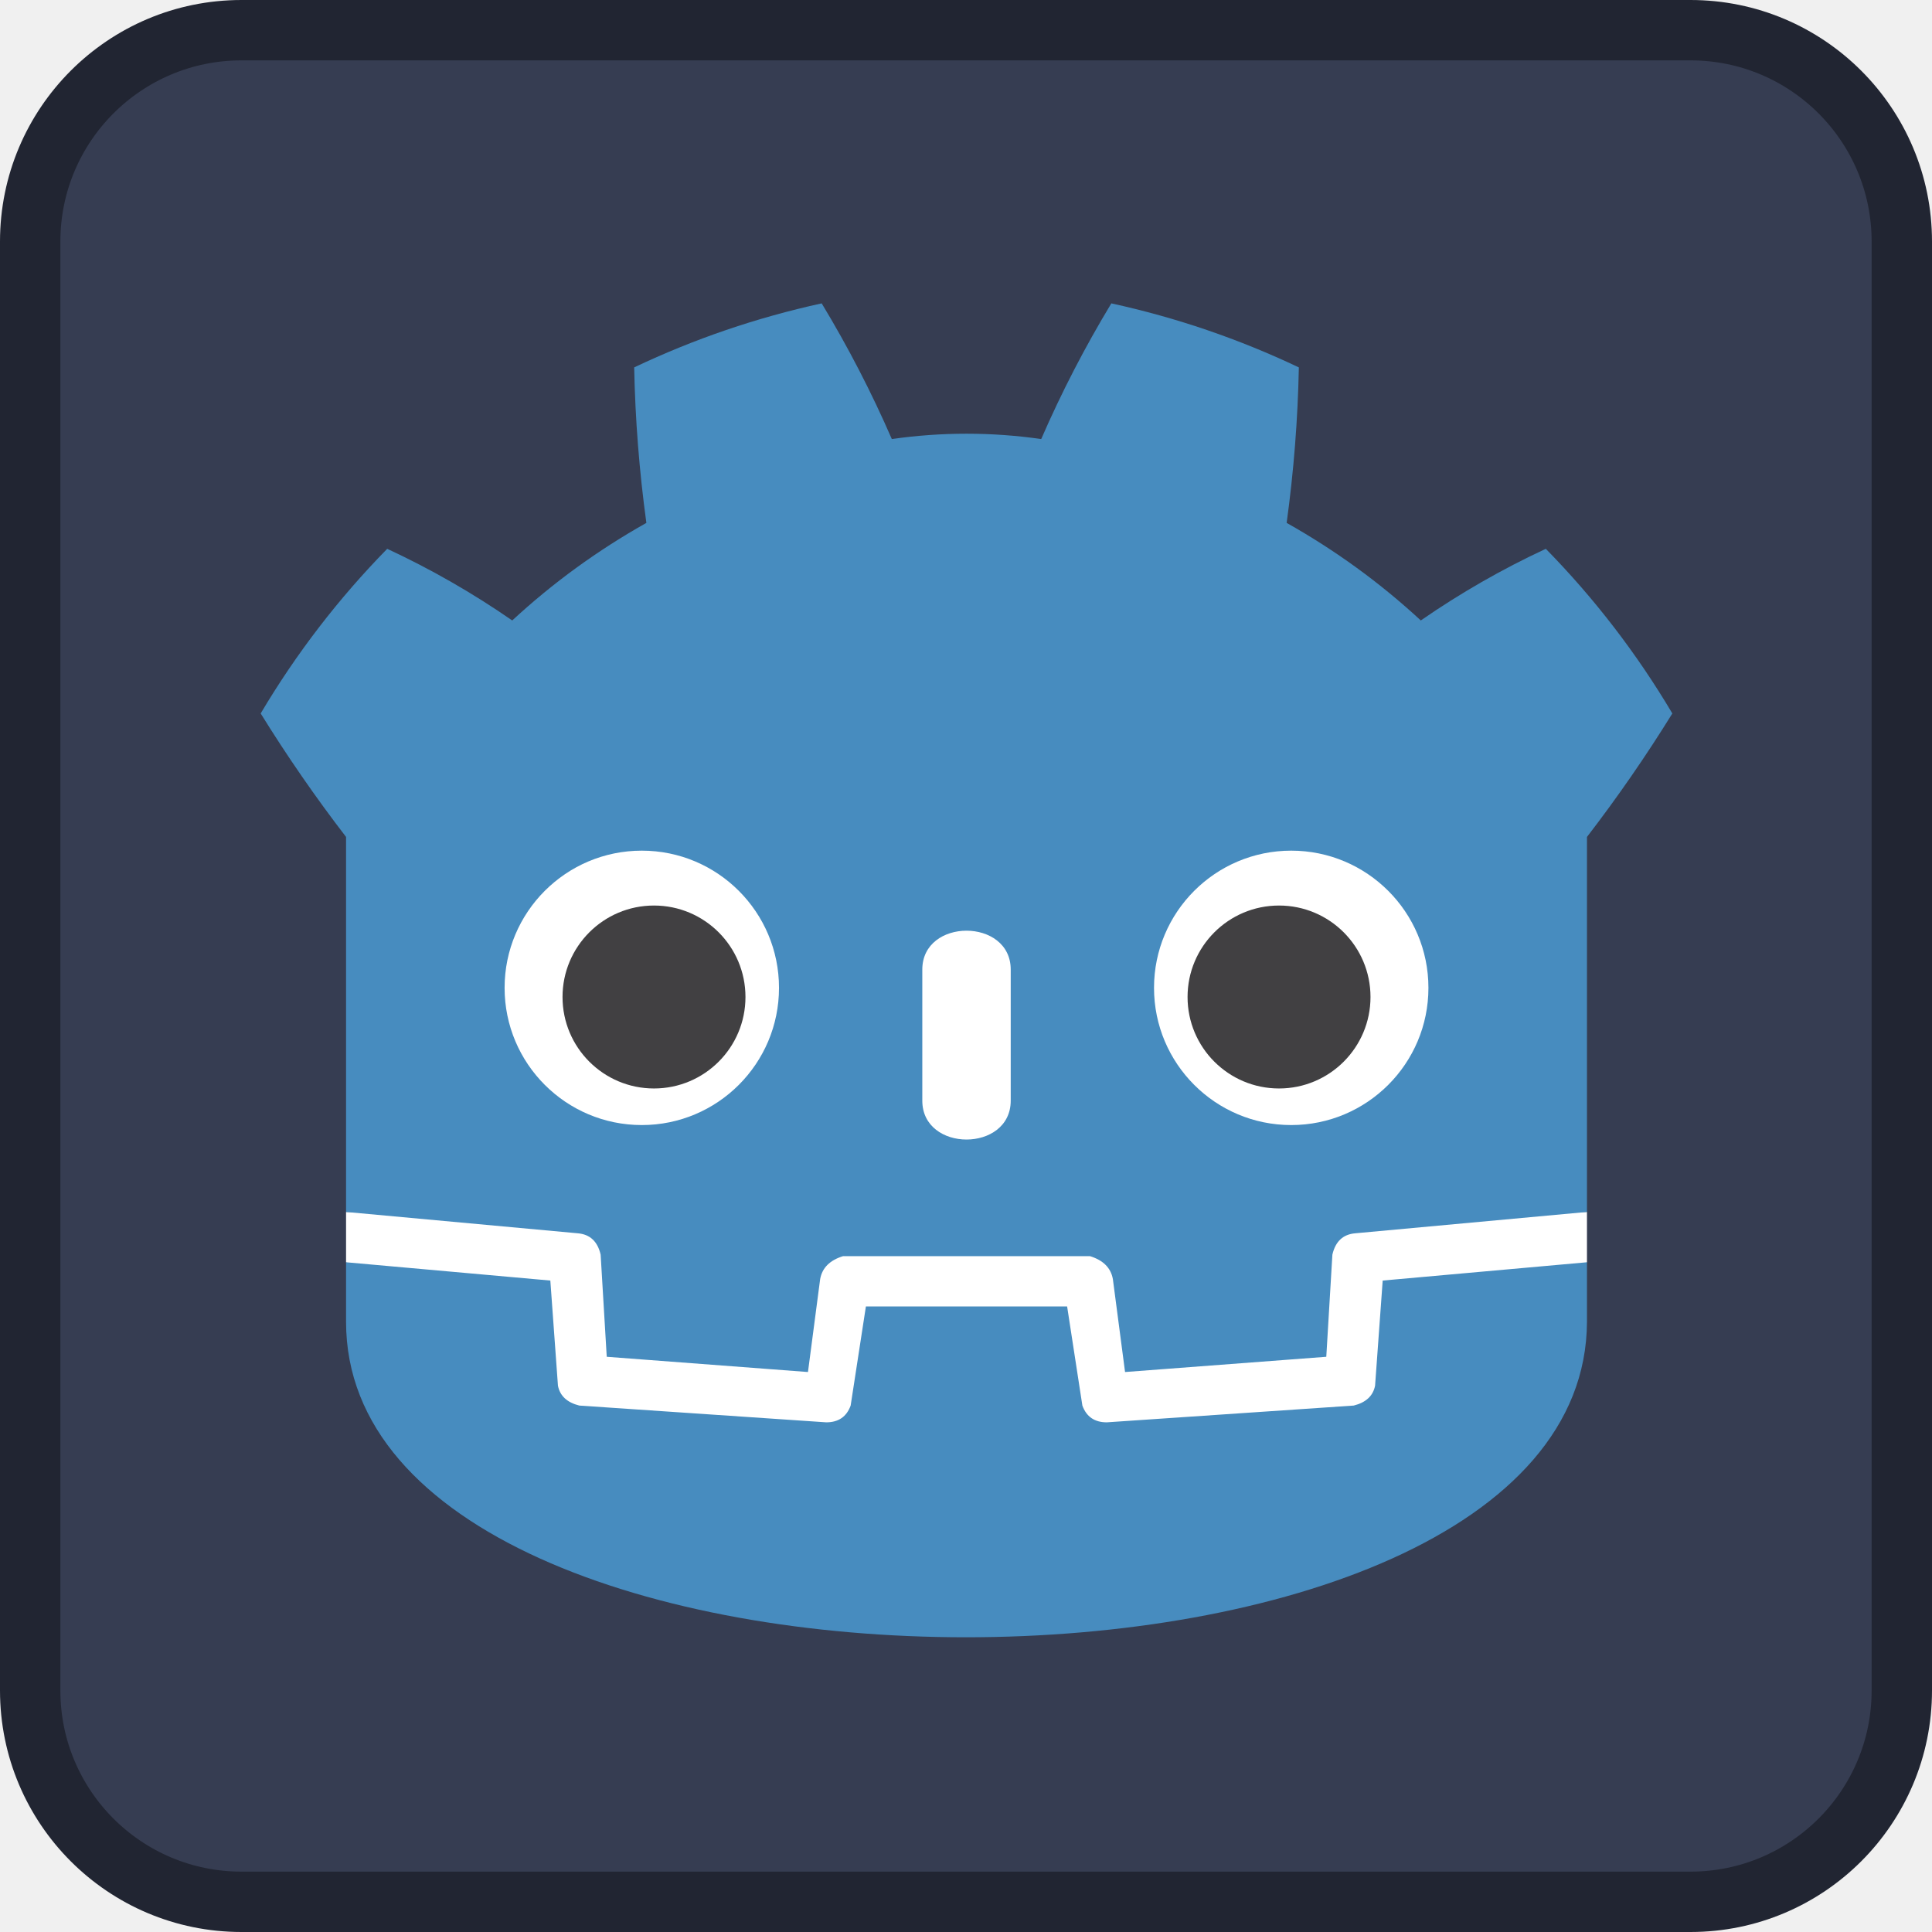
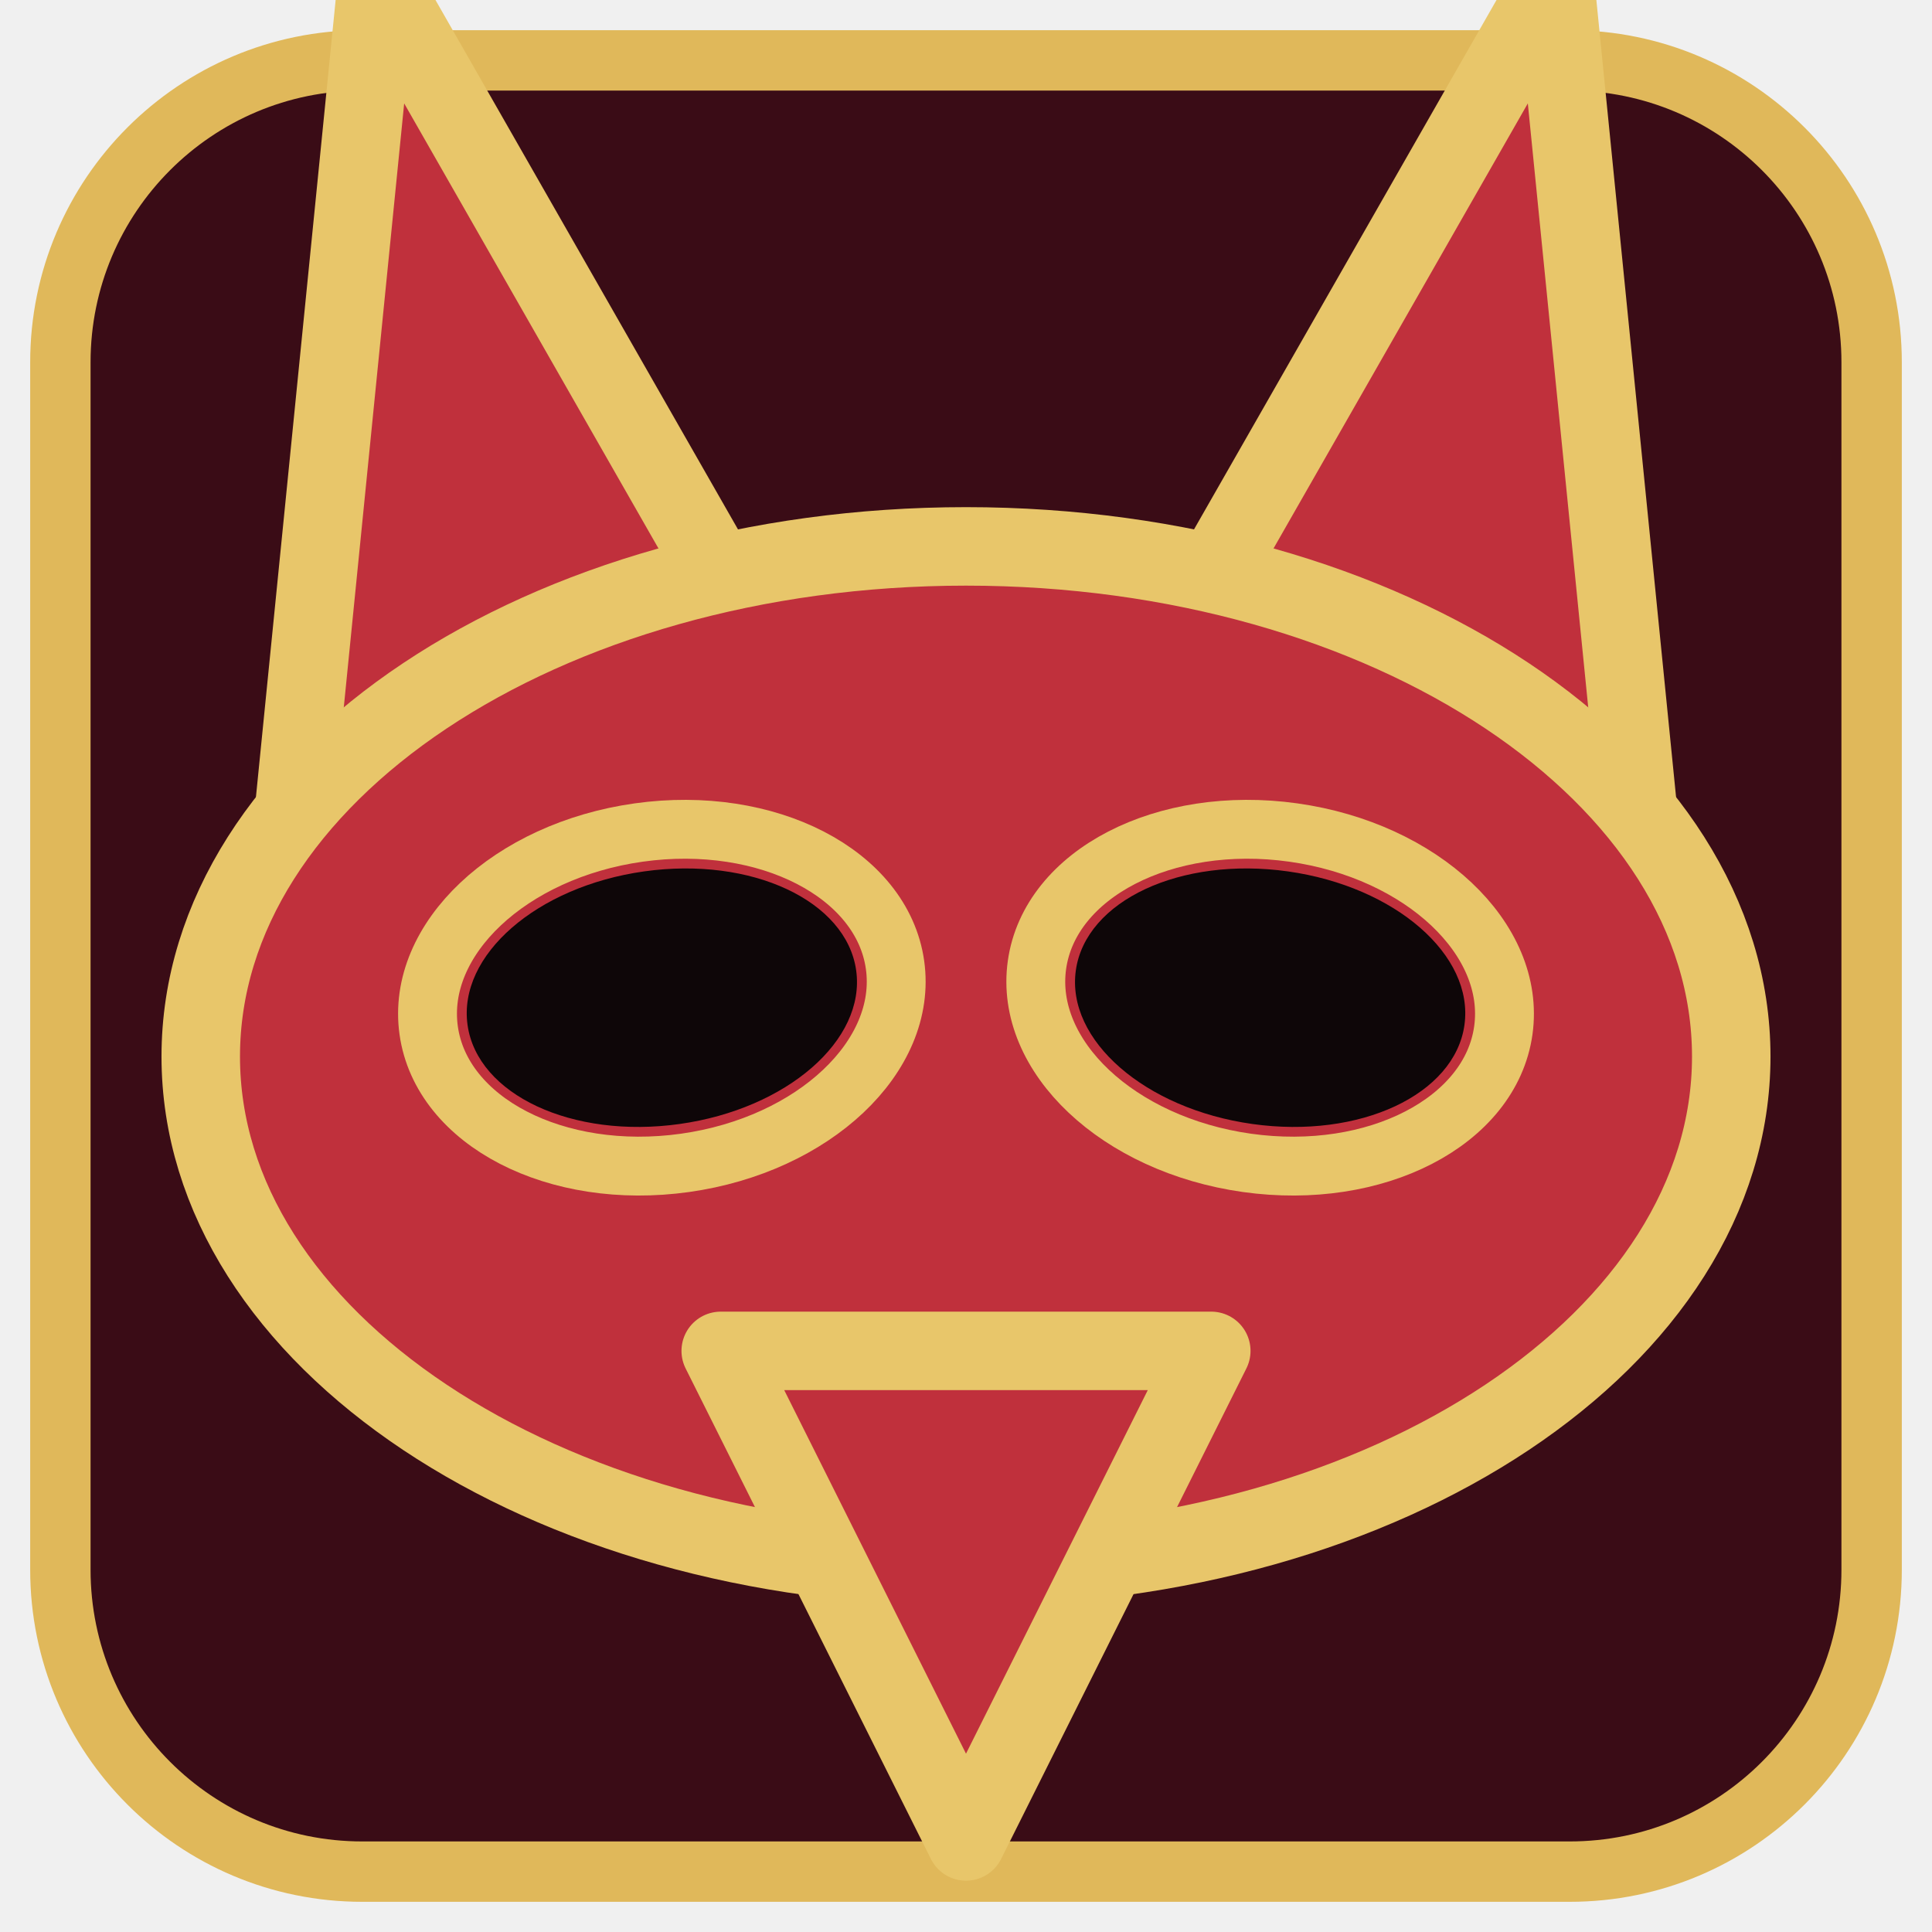
- <svg xmlns="http://www.w3.org/2000/svg" width="128" height="128">
-   <rect width="124" height="124" x="2" y="2" fill="#363d52" stroke="#212532" stroke-width="4" rx="14" />
-   <g fill="#fff" transform="translate(12.322 12.322)scale(.101)">
-     <path d="M105 673v33q407 354 814 0v-33z" />
-     <path fill="#478cbf" d="m105 673 152 14q12 1 15 14l4 67 132 10 8-61q2-11 15-15h162q13 4 15 15l8 61 132-10 4-67q3-13 15-14l152-14V427q30-39 56-81-35-59-83-108-43 20-82 47-40-37-88-64 7-51 8-102-59-28-123-42-26 43-46 89-49-7-98 0-20-46-46-89-64 14-123 42 1 51 8 102-48 27-88 64-39-27-82-47-48 49-83 108 26 42 56 81zm0 33v39c0 276 813 276 814 0v-39l-134 12-5 69q-2 10-14 13l-162 11q-12 0-16-11l-10-65H446l-10 65q-4 11-16 11l-162-11q-12-3-14-13l-5-69z" />
-     <path d="M483 600c0 34 58 34 58 0v-86c0-34-58-34-58 0z" />
-     <circle cx="725" cy="526" r="90" />
-     <circle cx="299" cy="526" r="90" />
-   </g>
-   <g fill="#414042" transform="translate(12.322 12.322)scale(.101)">
-     <circle cx="307" cy="532" r="60" />
-     <circle cx="717" cy="532" r="60" />
+ <svg xmlns="http://www.w3.org/2000/svg" width="256" height="256" viewBox="0 0 256 256">
+   <rect x="8" y="8" width="240" height="240" rx="40" fill="#3a0c16" stroke="#e0b85a" stroke-width="8" />
+   <g transform="translate(128 140) scale(13)">
+     <path d="M-7 -1 L-6 -11 L-2 -4 L2 -4 L6 -11 L7 -1 Z" fill="#c0303c" stroke="#e8c66a" stroke-width="0.8" stroke-linejoin="round" />
+     <ellipse cx="0" cy="0" rx="7.8" ry="5.2" fill="#c0303c" stroke="#e8c66a" stroke-width="0.8" />
+     <ellipse cx="-3.1" cy="-0.6" rx="2" ry="1.3" transform="rotate(-8 -3.1 -0.6)" fill="#0e0608" />
+     <ellipse cx="3.1" cy="-0.6" rx="2" ry="1.3" transform="rotate(8 3.1 -0.6)" fill="#0e0608" />
+     <ellipse cx="-3.1" cy="-0.6" rx="2.4" ry="1.7" transform="rotate(-8 -3.1 -0.6)" fill="none" stroke="#e8c66a" stroke-width="0.6" />
+     <ellipse cx="3.1" cy="-0.6" rx="2.4" ry="1.7" transform="rotate(8 3.1 -0.6)" fill="none" stroke="#e8c66a" stroke-width="0.6" />
+     <path d="M-2.5 3 L0 8 L2.5 3 Z" fill="#c0303c" stroke="#e8c66a" stroke-width="0.8" stroke-linejoin="round" />
  </g>
</svg>
